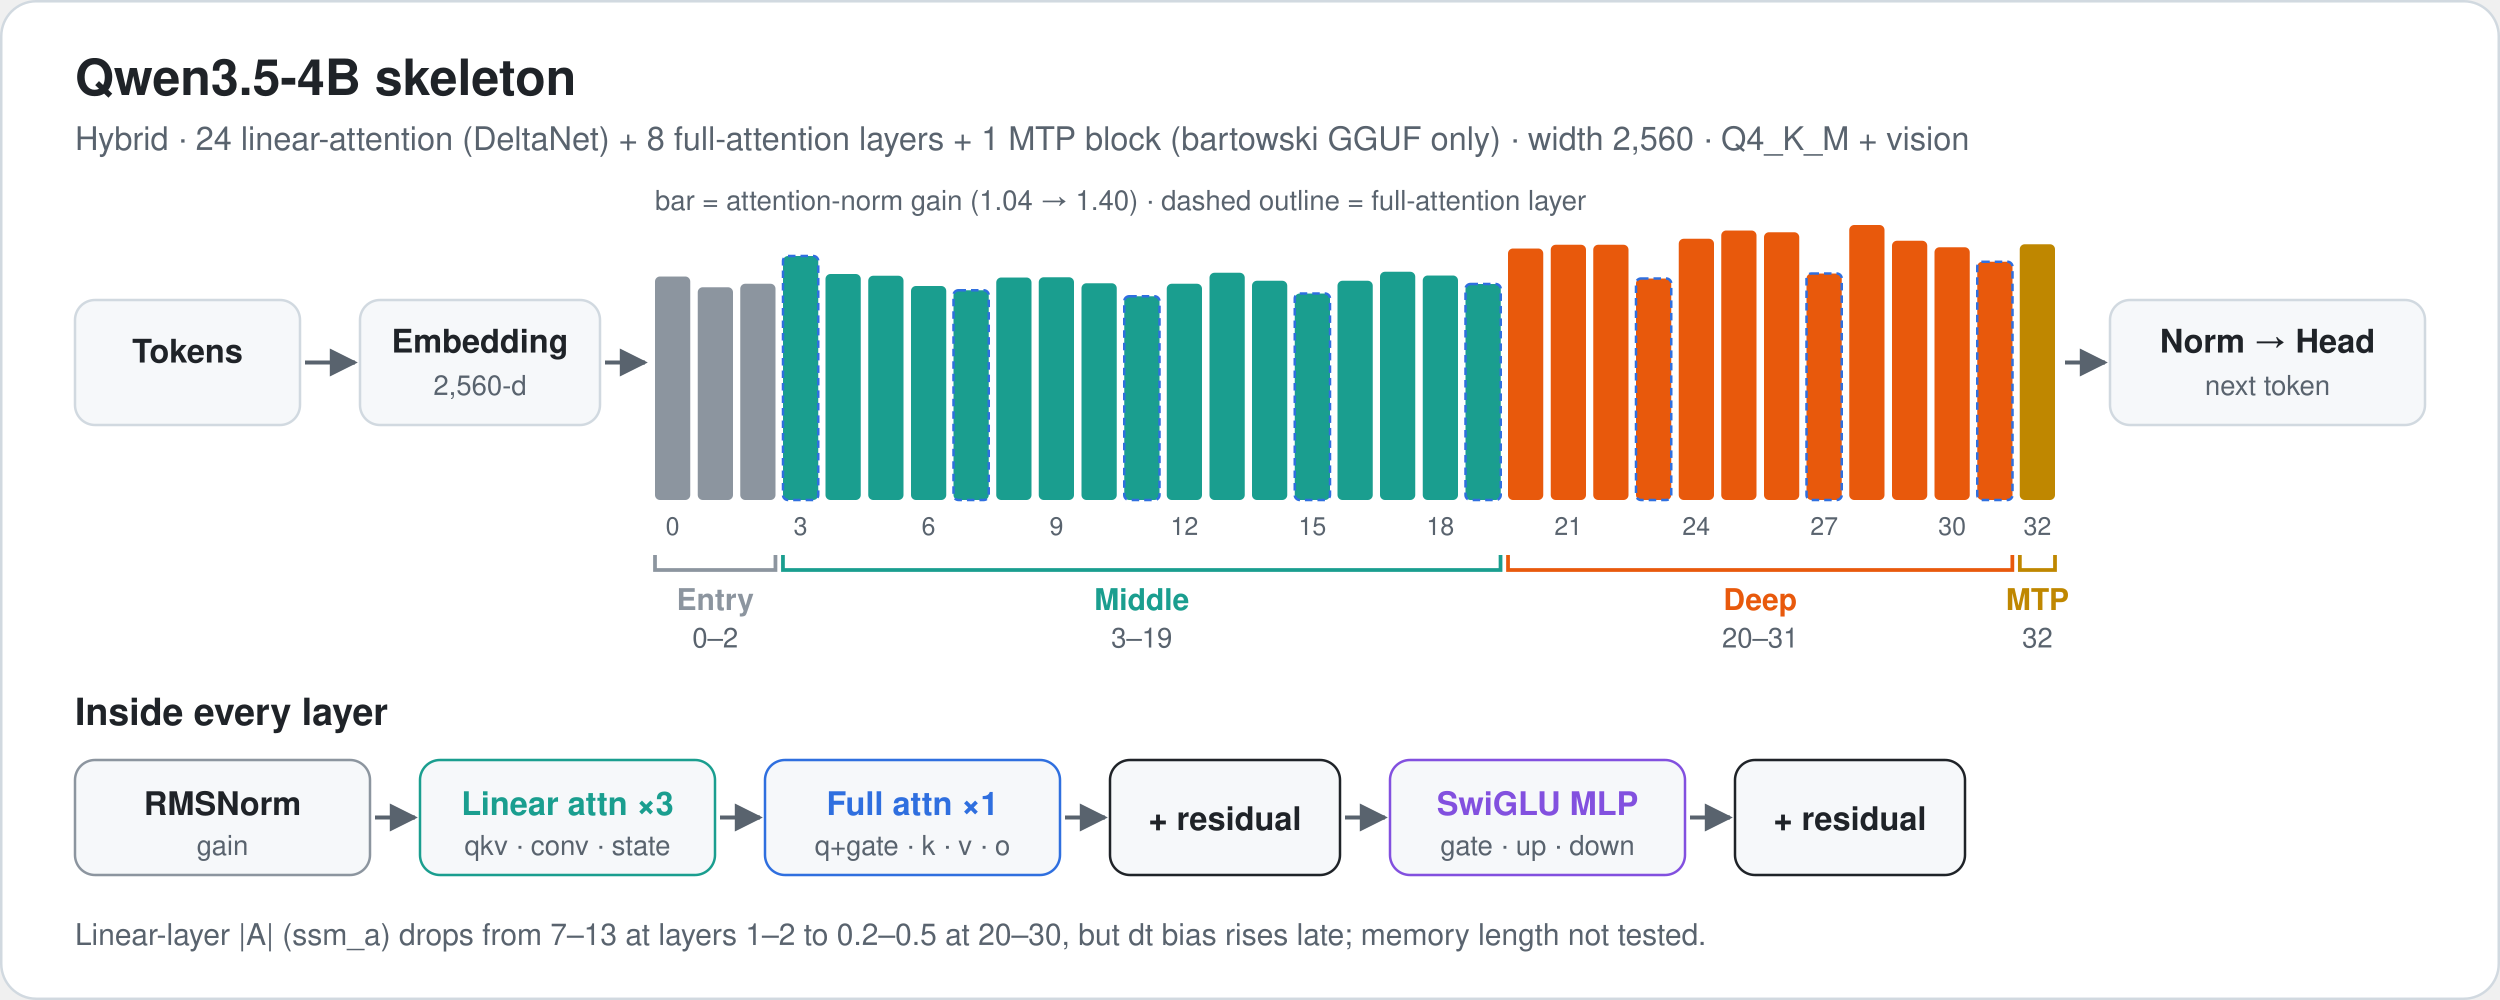
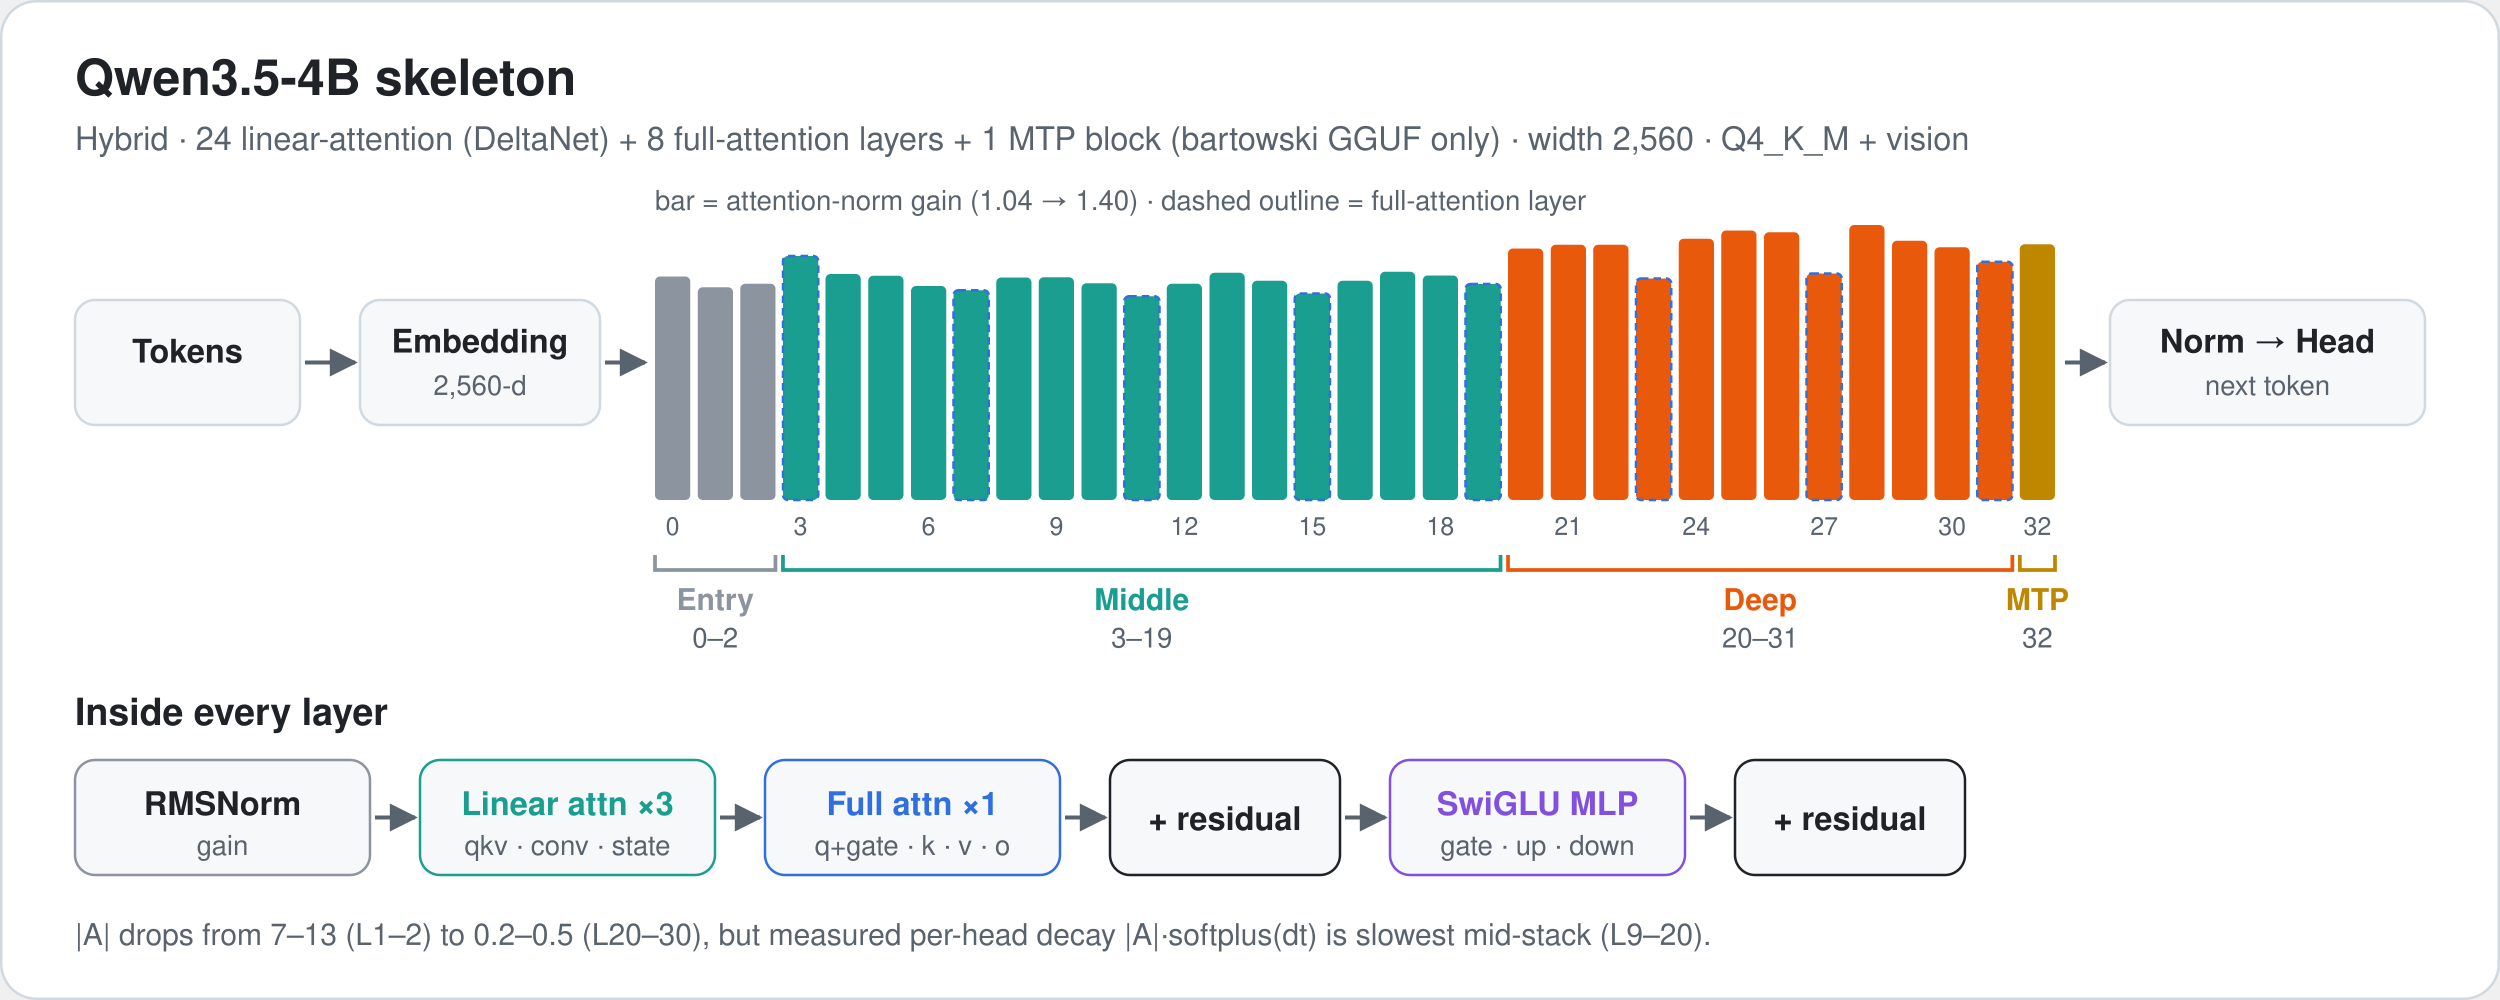
<svg xmlns="http://www.w3.org/2000/svg" width="1000" height="400" viewBox="0 0 1000 400" font-family="-apple-system,Segoe UI,Helvetica,Arial,sans-serif">
  <rect x="0.5" y="0.5" width="999" height="399" rx="14" fill="#ffffff" stroke="#d1d9e0" />
  <defs>
    <marker id="ah" viewBox="0 0 10 10" refX="9" refY="5" markerWidth="7" markerHeight="7" orient="auto">
      <path d="M0,0 L10,5 L0,10 z" fill="#59636e" />
    </marker>
  </defs>
  <text x="30" y="38" font-size="20" fill="#1f2328" text-anchor="start" font-weight="700">Qwen3.5-4B skeleton</text>
  <text x="30" y="60" font-size="13" fill="#59636e" text-anchor="start" font-weight="normal">Hybrid · 24 linear-attention (DeltaNet) + 8 full-attention layers + 1 MTP block (bartowski GGUF only) · width 2,560 · Q4_K_M + vision</text>
  <rect x="30.0" y="120.0" width="90.0" height="50.0" rx="8" fill="#f6f8fa" stroke="#d1d9e0" />
  <text x="75.0" y="145.0" font-size="13" fill="#1f2328" text-anchor="middle" font-weight="600">Tokens</text>
  <line x1="122" y1="145" x2="142" y2="145" stroke="#59636e" stroke-width="1.6" marker-end="url(#ah)" />
  <rect x="144.0" y="120.0" width="96.0" height="50.0" rx="8" fill="#f6f8fa" stroke="#d1d9e0" />
  <text x="192.0" y="141.0" font-size="13" fill="#1f2328" text-anchor="middle" font-weight="600">Embedding</text>
  <text x="192.0" y="158.0" font-size="11" fill="#59636e" text-anchor="middle" font-weight="normal">2,560-d</text>
  <line x1="242" y1="145" x2="258" y2="145" stroke="#59636e" stroke-width="1.6" marker-end="url(#ah)" />
  <rect x="262.0" y="110.6" width="14.1" height="89.4" rx="2" fill="#8c959f" stroke="none" />
  <text x="269.03" y="214" font-size="10" fill="#59636e" text-anchor="middle" font-weight="normal">0</text>
  <rect x="279.1" y="114.9" width="14.1" height="85.1" rx="2" fill="#8c959f" stroke="none" />
  <rect x="296.1" y="113.5" width="14.1" height="86.5" rx="2" fill="#8c959f" stroke="none" />
  <rect x="313.2" y="102.4" width="14.1" height="97.6" rx="2" fill="#1a9e8f" stroke="#2f6fdf" stroke-dasharray="3 2" />
  <text x="320.212" y="214" font-size="10" fill="#59636e" text-anchor="middle" font-weight="normal">3</text>
  <rect x="330.2" y="109.6" width="14.1" height="90.4" rx="2" fill="#1a9e8f" stroke="none" />
  <rect x="347.3" y="110.3" width="14.1" height="89.7" rx="2" fill="#1a9e8f" stroke="none" />
  <rect x="364.4" y="114.4" width="14.1" height="85.6" rx="2" fill="#1a9e8f" stroke="none" />
  <text x="371.394" y="214" font-size="10" fill="#59636e" text-anchor="middle" font-weight="normal">6</text>
  <rect x="381.4" y="116.1" width="14.1" height="83.9" rx="2" fill="#1a9e8f" stroke="#2f6fdf" stroke-dasharray="3 2" />
  <rect x="398.5" y="111.0" width="14.1" height="89.0" rx="2" fill="#1a9e8f" stroke="none" />
  <rect x="415.5" y="110.9" width="14.1" height="89.1" rx="2" fill="#1a9e8f" stroke="none" />
  <text x="422.576" y="214" font-size="10" fill="#59636e" text-anchor="middle" font-weight="normal">9</text>
  <rect x="432.6" y="113.3" width="14.1" height="86.7" rx="2" fill="#1a9e8f" stroke="none" />
  <rect x="449.7" y="118.5" width="14.1" height="81.5" rx="2" fill="#1a9e8f" stroke="#2f6fdf" stroke-dasharray="3 2" />
  <rect x="466.7" y="113.5" width="14.1" height="86.5" rx="2" fill="#1a9e8f" stroke="none" />
  <text x="473.758" y="214" font-size="10" fill="#59636e" text-anchor="middle" font-weight="normal">12</text>
  <rect x="483.8" y="109.1" width="14.1" height="90.9" rx="2" fill="#1a9e8f" stroke="none" />
  <rect x="500.8" y="112.3" width="14.1" height="87.7" rx="2" fill="#1a9e8f" stroke="none" />
  <rect x="517.9" y="117.4" width="14.1" height="82.6" rx="2" fill="#1a9e8f" stroke="#2f6fdf" stroke-dasharray="3 2" />
  <text x="524.939" y="214" font-size="10" fill="#59636e" text-anchor="middle" font-weight="normal">15</text>
  <rect x="535.0" y="112.3" width="14.1" height="87.7" rx="2" fill="#1a9e8f" stroke="none" />
  <rect x="552.0" y="108.7" width="14.1" height="91.3" rx="2" fill="#1a9e8f" stroke="none" />
  <rect x="569.1" y="110.2" width="14.1" height="89.8" rx="2" fill="#1a9e8f" stroke="none" />
  <text x="576.121" y="214" font-size="10" fill="#59636e" text-anchor="middle" font-weight="normal">18</text>
  <rect x="586.2" y="113.6" width="14.1" height="86.4" rx="2" fill="#1a9e8f" stroke="#2f6fdf" stroke-dasharray="3 2" />
  <rect x="603.2" y="99.4" width="14.1" height="100.6" rx="2" fill="#e8590c" stroke="none" />
  <rect x="620.3" y="97.9" width="14.1" height="102.1" rx="2" fill="#e8590c" stroke="none" />
  <text x="627.303" y="214" font-size="10" fill="#59636e" text-anchor="middle" font-weight="normal">21</text>
  <rect x="637.3" y="97.9" width="14.1" height="102.1" rx="2" fill="#e8590c" stroke="none" />
  <rect x="654.4" y="111.4" width="14.1" height="88.6" rx="2" fill="#e8590c" stroke="#2f6fdf" stroke-dasharray="3 2" />
  <rect x="671.5" y="95.5" width="14.1" height="104.5" rx="2" fill="#e8590c" stroke="none" />
  <text x="678.485" y="214" font-size="10" fill="#59636e" text-anchor="middle" font-weight="normal">24</text>
  <rect x="688.5" y="92.2" width="14.1" height="107.8" rx="2" fill="#e8590c" stroke="none" />
  <rect x="705.6" y="92.9" width="14.1" height="107.1" rx="2" fill="#e8590c" stroke="none" />
  <rect x="722.6" y="109.4" width="14.1" height="90.6" rx="2" fill="#e8590c" stroke="#2f6fdf" stroke-dasharray="3 2" />
  <text x="729.667" y="214" font-size="10" fill="#59636e" text-anchor="middle" font-weight="normal">27</text>
  <rect x="739.7" y="90.0" width="14.1" height="110.0" rx="2" fill="#e8590c" stroke="none" />
  <rect x="756.8" y="96.3" width="14.1" height="103.7" rx="2" fill="#e8590c" stroke="none" />
  <rect x="773.8" y="98.9" width="14.1" height="101.1" rx="2" fill="#e8590c" stroke="none" />
  <text x="780.848" y="214" font-size="10" fill="#59636e" text-anchor="middle" font-weight="normal">30</text>
  <rect x="790.9" y="104.7" width="14.1" height="95.3" rx="2" fill="#e8590c" stroke="#2f6fdf" stroke-dasharray="3 2" />
  <rect x="807.9" y="97.7" width="14.1" height="102.3" rx="2" fill="#bf8700" stroke="none" />
  <text x="814.97" y="214" font-size="10" fill="#59636e" text-anchor="middle" font-weight="normal">32</text>
  <line x1="826" y1="145" x2="842" y2="145" stroke="#59636e" stroke-width="1.6" marker-end="url(#ah)" />
  <rect x="844.0" y="120.0" width="126.0" height="50.0" rx="8" fill="#f6f8fa" stroke="#d1d9e0" />
  <text x="907.0" y="141.0" font-size="13" fill="#1f2328" text-anchor="middle" font-weight="600">Norm → Head</text>
  <text x="907.0" y="158.0" font-size="11" fill="#59636e" text-anchor="middle" font-weight="normal">next token</text>
  <path d="M262.0,222 v6 H310.182 v-6" fill="none" stroke="#8c959f" stroke-width="1.5" />
  <text x="286.091" y="244" font-size="12" fill="#8c959f" text-anchor="middle" font-weight="600">Entry</text>
  <text x="286.091" y="259" font-size="11" fill="#59636e" text-anchor="middle" font-weight="normal">0–2</text>
  <path d="M313.182,222 v6 H600.212 v-6" fill="none" stroke="#1a9e8f" stroke-width="1.5" />
  <text x="456.697" y="244" font-size="12" fill="#1a9e8f" text-anchor="middle" font-weight="600">Middle</text>
  <text x="456.697" y="259" font-size="11" fill="#59636e" text-anchor="middle" font-weight="normal">3–19</text>
  <path d="M603.212,222 v6 H804.939 v-6" fill="none" stroke="#e8590c" stroke-width="1.5" />
  <text x="704.076" y="244" font-size="12" fill="#e8590c" text-anchor="middle" font-weight="600">Deep</text>
  <text x="704.076" y="259" font-size="11" fill="#59636e" text-anchor="middle" font-weight="normal">20–31</text>
  <path d="M807.939,222 v6 H822.0 v-6" fill="none" stroke="#bf8700" stroke-width="1.5" />
  <text x="814.97" y="244" font-size="12" fill="#bf8700" text-anchor="middle" font-weight="600">MTP</text>
  <text x="814.97" y="259" font-size="11" fill="#59636e" text-anchor="middle" font-weight="normal">32</text>
  <text x="262" y="84" font-size="11" fill="#59636e" text-anchor="start" font-weight="normal">bar = attention-norm gain (1.04 → 1.40) · dashed outline = full-attention layer</text>
  <text x="30" y="290" font-size="15" fill="#1f2328" text-anchor="start" font-weight="700">Inside every layer</text>
  <rect x="30.0" y="304.0" width="118.0" height="46.0" rx="8" fill="#f6f8fa" stroke="#8c959f" />
  <text x="89.0" y="326" font-size="13" fill="#1f2328" text-anchor="middle" font-weight="600">RMSNorm</text>
  <text x="89.0" y="342" font-size="11" fill="#59636e" text-anchor="middle" font-weight="normal">gain</text>
  <line x1="150" y1="327" x2="166" y2="327" stroke="#59636e" stroke-width="1.6" marker-end="url(#ah)" />
  <rect x="168.0" y="304.0" width="118.0" height="46.0" rx="8" fill="#f6f8fa" stroke="#1a9e8f" />
  <text x="227.0" y="326" font-size="13" fill="#1a9e8f" text-anchor="middle" font-weight="600">Linear attn ×3</text>
  <text x="227.0" y="342" font-size="11" fill="#59636e" text-anchor="middle" font-weight="normal">qkv · conv · state</text>
  <line x1="288" y1="327" x2="304" y2="327" stroke="#59636e" stroke-width="1.6" marker-end="url(#ah)" />
  <rect x="306.0" y="304.0" width="118.0" height="46.0" rx="8" fill="#f6f8fa" stroke="#2f6fdf" />
  <text x="365.0" y="326" font-size="13" fill="#2f6fdf" text-anchor="middle" font-weight="600">Full attn ×1</text>
  <text x="365.0" y="342" font-size="11" fill="#59636e" text-anchor="middle" font-weight="normal">q+gate · k · v · o</text>
  <line x1="426" y1="327" x2="442" y2="327" stroke="#59636e" stroke-width="1.6" marker-end="url(#ah)" />
  <rect x="444.0" y="304.0" width="92.0" height="46.0" rx="8" fill="#f6f8fa" stroke="#1f2328" />
  <text x="490.0" y="332" font-size="13" fill="#1f2328" text-anchor="middle" font-weight="600">+ residual</text>
  <line x1="538" y1="327" x2="554" y2="327" stroke="#59636e" stroke-width="1.6" marker-end="url(#ah)" />
  <rect x="556.0" y="304.0" width="118.0" height="46.0" rx="8" fill="#f6f8fa" stroke="#8250df" />
  <text x="615.0" y="326" font-size="13" fill="#8250df" text-anchor="middle" font-weight="600">SwiGLU MLP</text>
  <text x="615.0" y="342" font-size="11" fill="#59636e" text-anchor="middle" font-weight="normal">gate · up · down</text>
  <line x1="676" y1="327" x2="692" y2="327" stroke="#59636e" stroke-width="1.6" marker-end="url(#ah)" />
  <rect x="694.0" y="304.0" width="92.0" height="46.0" rx="8" fill="#f6f8fa" stroke="#1f2328" />
  <text x="740.0" y="332" font-size="13" fill="#1f2328" text-anchor="middle" font-weight="600">+ residual</text>
-   <text x="30" y="378" font-size="12" fill="#59636e" text-anchor="start" font-weight="normal">Linear-layer |A| (ssm_a) drops from 7–13 at layers 1–2 to 0.2–0.5 at 20–30, but dt bias rises late; memory length not tested.</text>
+   <text x="30" y="378" font-size="12" fill="#59636e" text-anchor="start" font-weight="normal">|A| drops from 7–13 (L1–2) to 0.2–0.5 (L20–30), but measured per-head decay |A|·softplus(dt) is slowest mid-stack (L9–20).</text>
</svg>
